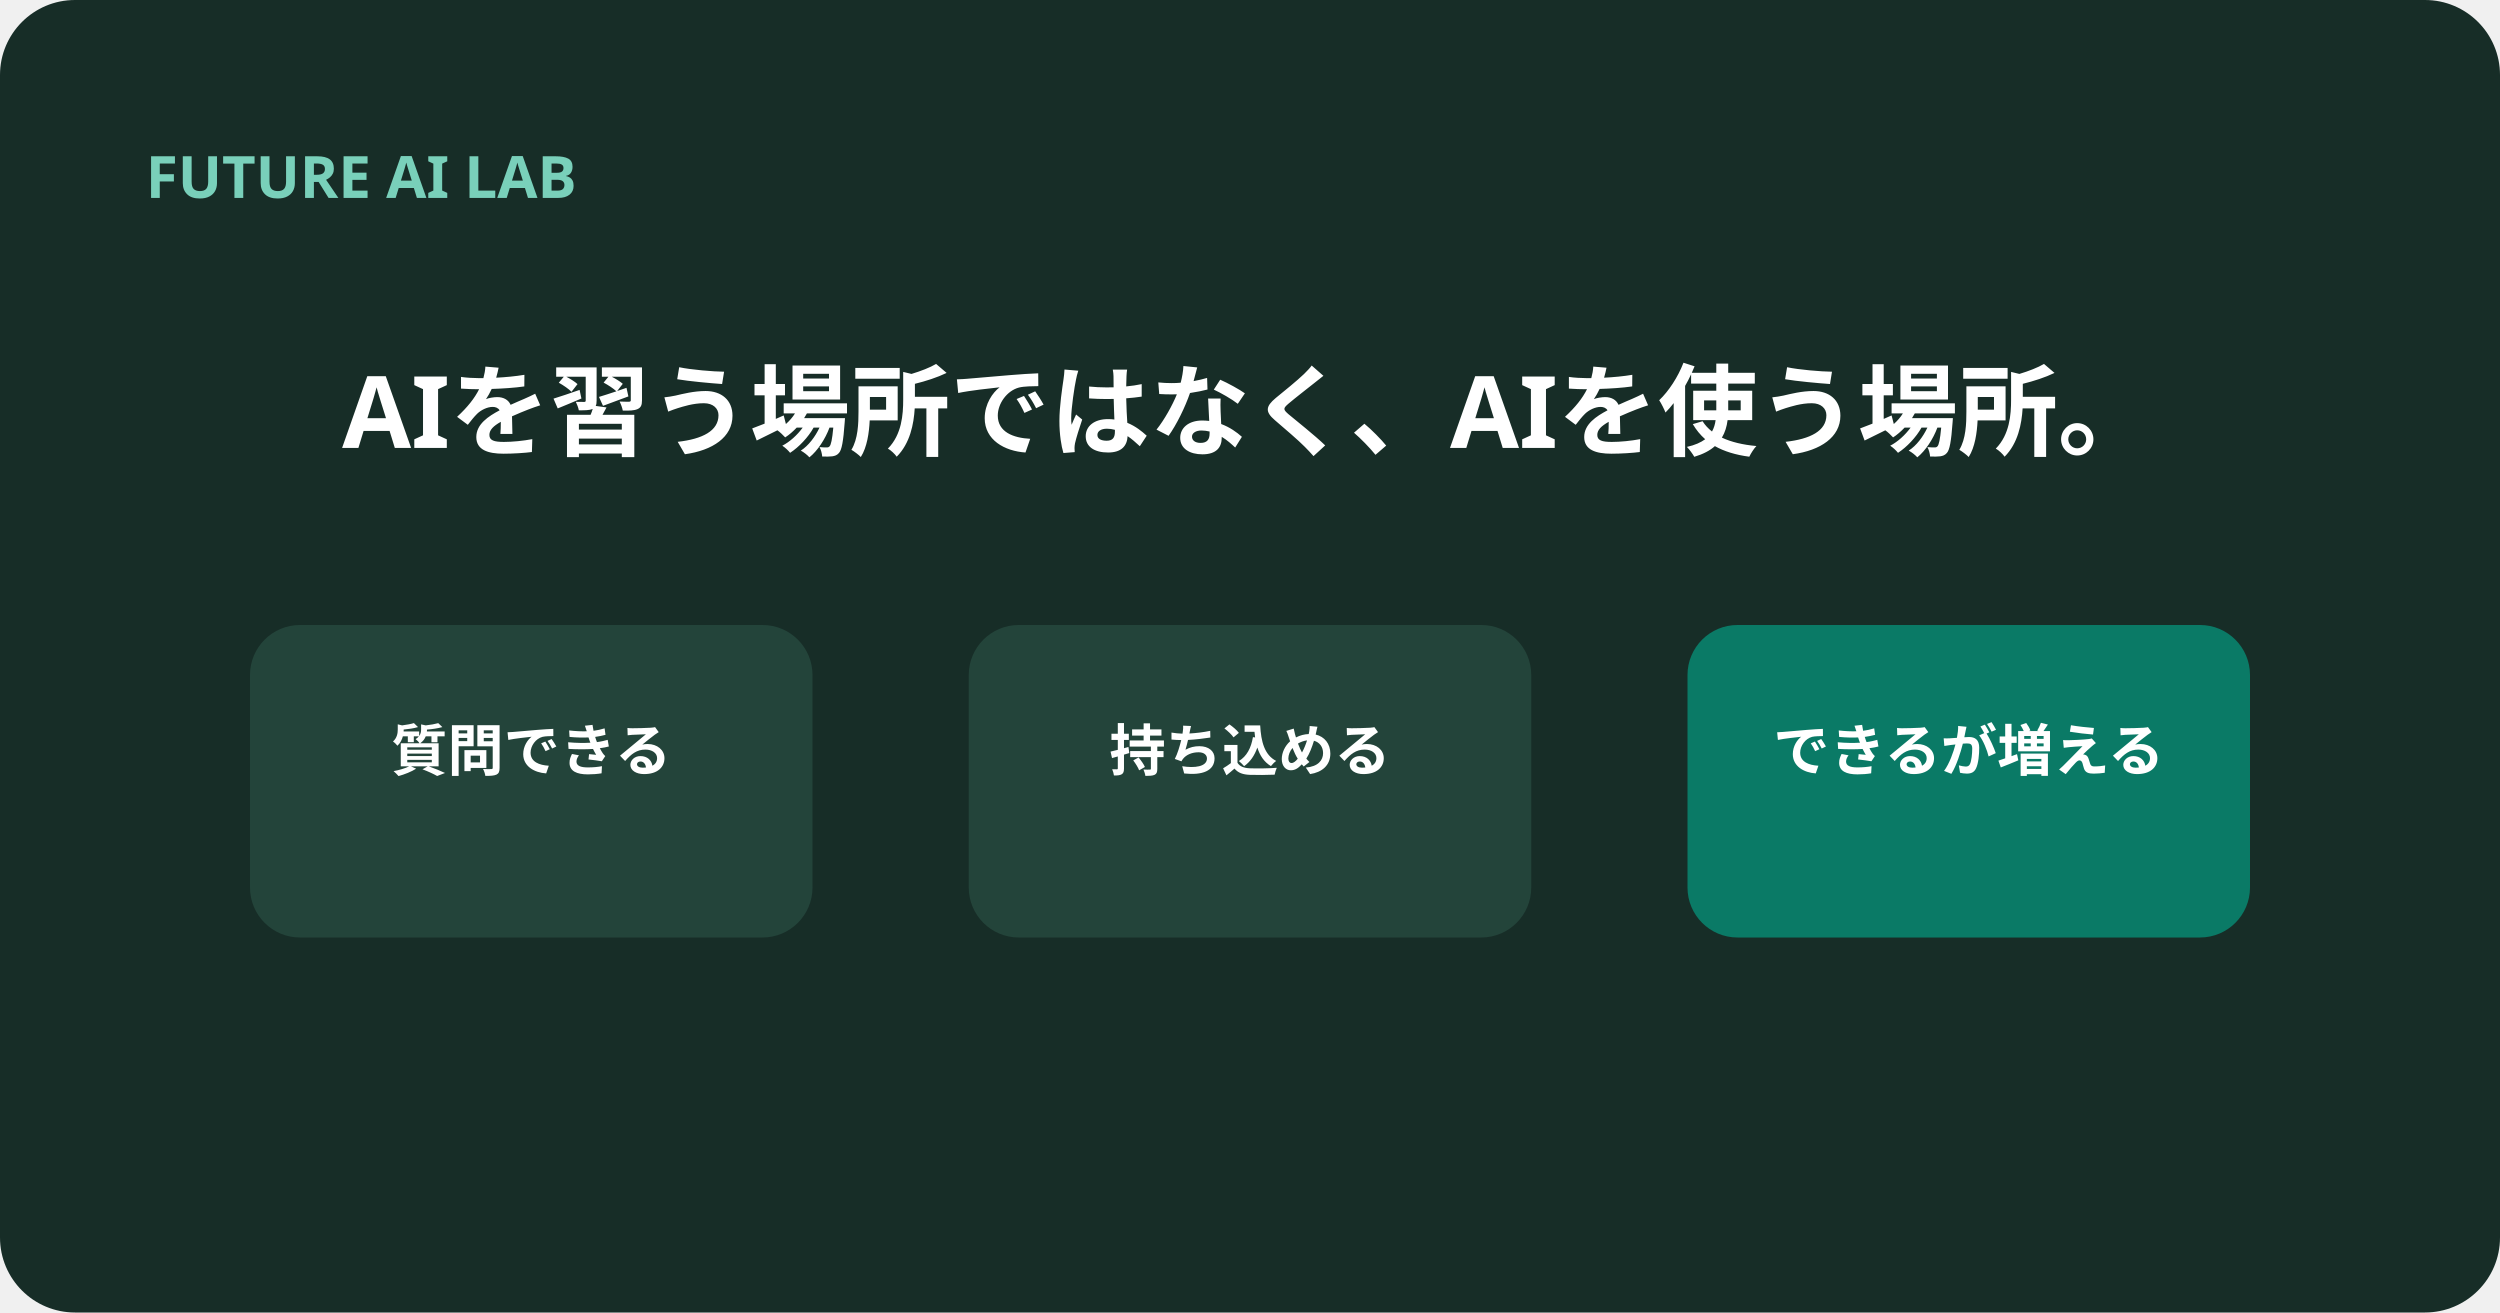
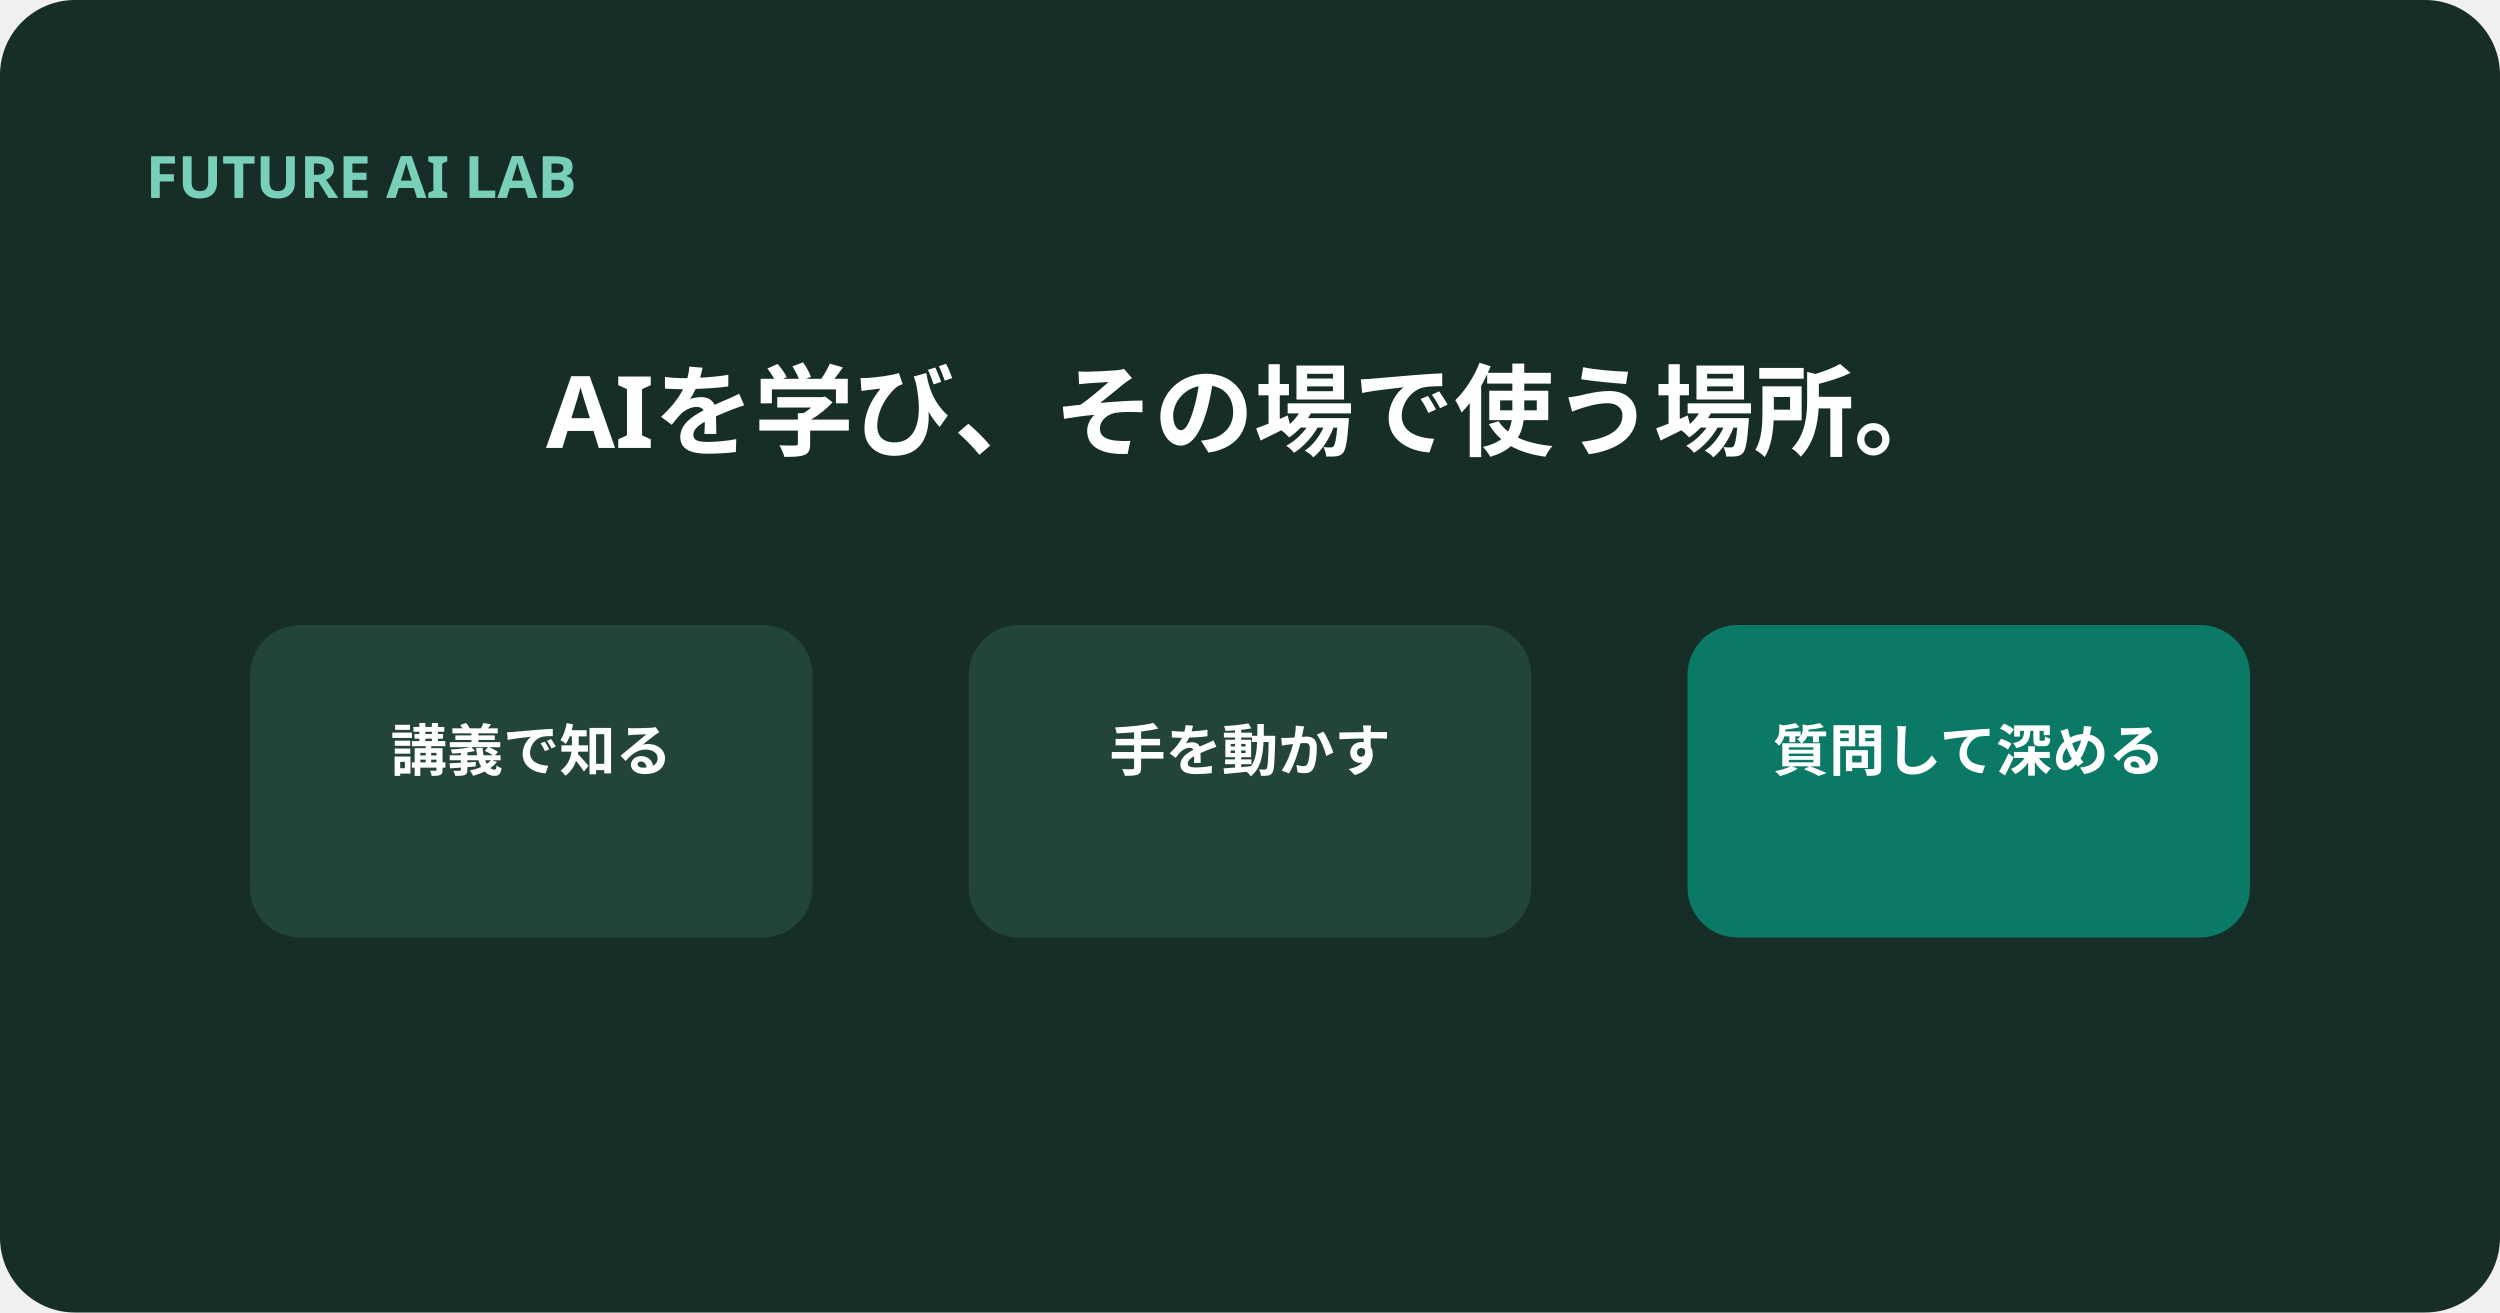
<svg xmlns="http://www.w3.org/2000/svg" viewBox="0 0 1200 630" role="img" aria-labelledby="t">
  <rect width="1200" height="630" rx="36" fill="#172d27" />
  <text x="70" y="95" fill="#79d0ba" font-family="sans-serif" font-size="28" font-weight="700">FUTURE AI LAB</text>
  <g font-family="sans-serif" text-anchor="middle">
-     <text x="600" y="215" fill="white" font-size="48" font-weight="700">AIを習う場所ではなく、AIを使う場所。</text>
+     <text x="600" y="215" fill="white" font-size="48" font-weight="700">AIを学び、その場で使う場所。</text>
    <rect x="120" y="300" width="270" height="150" rx="24" fill="#23443a" />
-     <text x="255" y="370" fill="white" font-size="27" font-weight="700">質問できる</text>
+     <text x="255" y="370" fill="white" font-size="27" font-weight="700">講義で知る</text>
    <rect x="465" y="300" width="270" height="150" rx="24" fill="#23443a" />
-     <text x="600" y="370" fill="white" font-size="27" font-weight="700">持ち込める</text>
+     <text x="600" y="370" fill="white" font-size="27" font-weight="700">手を動かす</text>
    <rect x="810" y="300" width="270" height="150" rx="24" fill="#0a7a66" />
-     <text x="945" y="370" fill="white" font-size="27" font-weight="700">できるが増える</text>
+     <text x="945" y="370" fill="white" font-size="27" font-weight="700">質問して深める</text>
  </g>
</svg>
